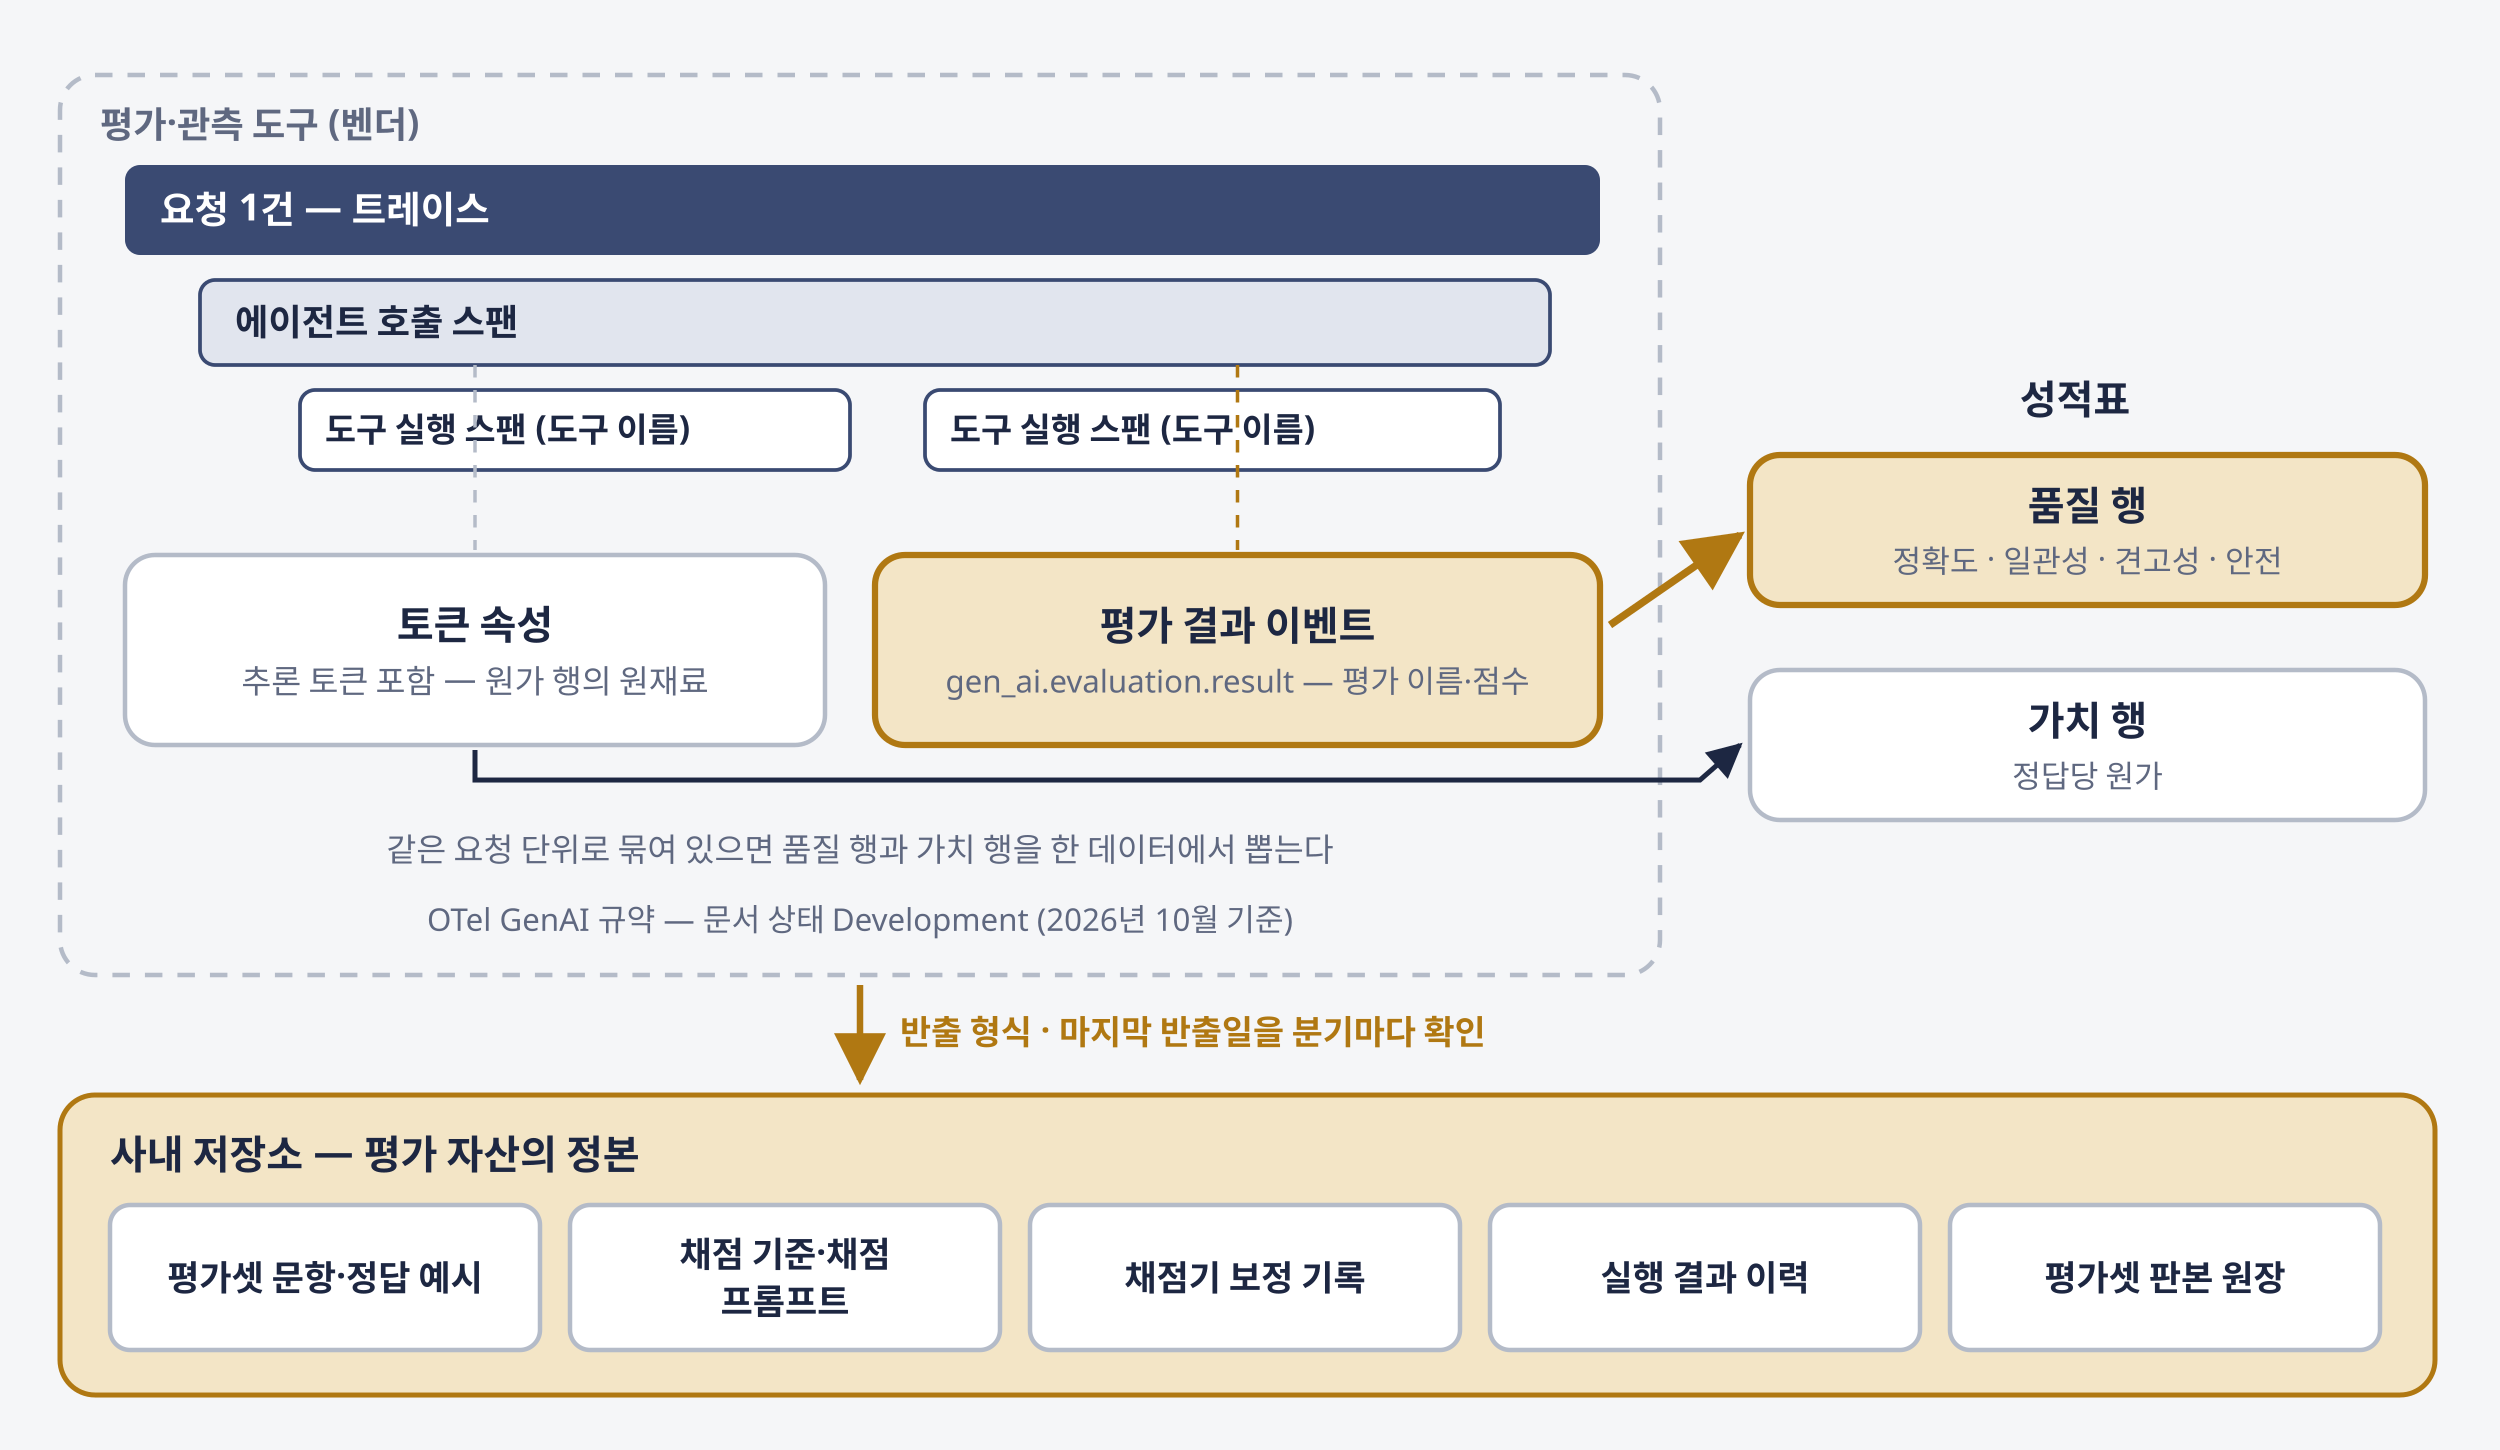
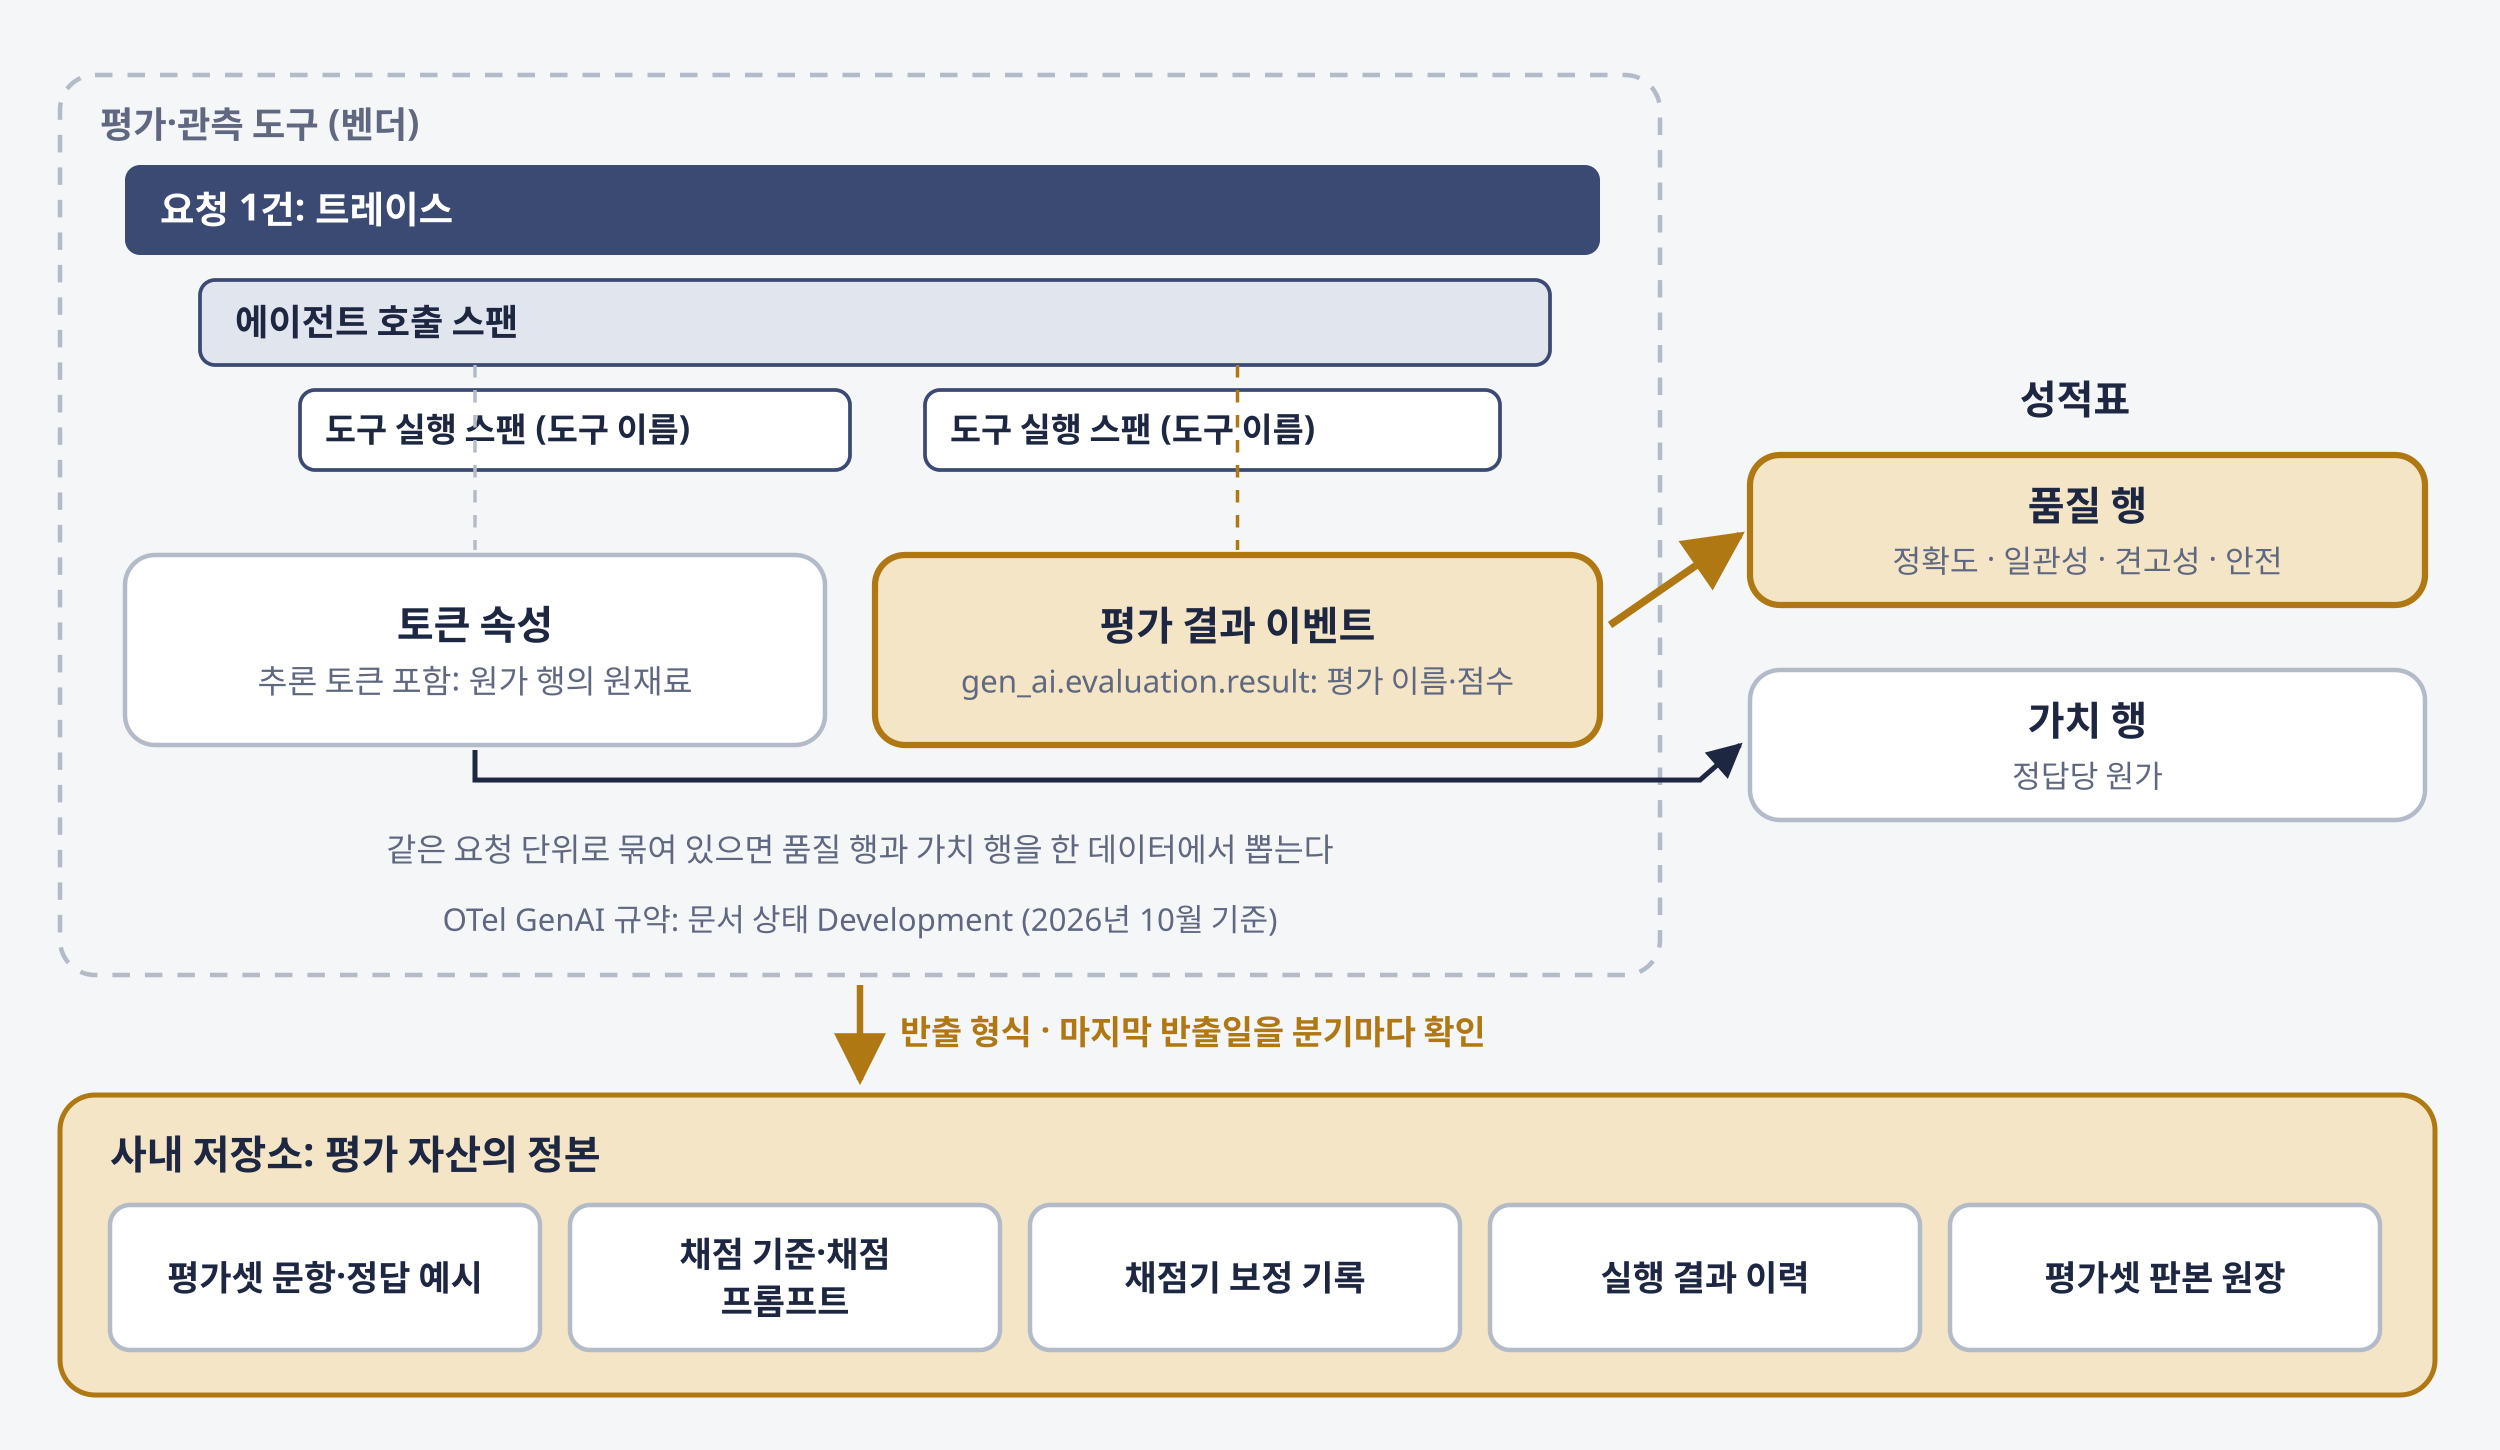
<svg xmlns="http://www.w3.org/2000/svg" viewBox="0 0 1000 580" role="img" aria-label="한 요청의 트레이스에 실리는 품질·원가와 평가 자산이 벤더 밖으로 나가는 경로" font-family="Pretendard,'Apple SD Gothic Neo','Noto Sans KR',sans-serif">
  <defs>
    <marker id="mi" viewBox="0 0 10 10" refX="9" refY="5" markerWidth="7" markerHeight="7" orient="auto-start-reverse">
      <path d="M0,0L10,5L0,10z" fill="#1D2742" />
    </marker>
    <marker id="mc" viewBox="0 0 10 10" refX="9" refY="5" markerWidth="8" markerHeight="8" orient="auto-start-reverse">
      <path d="M0,0L10,5L0,10z" fill="#B07812" />
    </marker>
  </defs>
  <rect width="1000" height="580" fill="#F5F6F8" />
  <rect x="24" y="30" width="640" height="360" rx="14" fill="none" stroke="#B4BBC8" stroke-width="1.8" stroke-dasharray="7 6" />
  <text fill="#5F6880" font-size="14.5" font-weight="700" text-anchor="start" dominant-baseline="middle">
    <tspan x="40.0" y="50.0">평가·관측 도구 (벤더)</tspan>
  </text>
  <rect x="50.0" y="66.0" width="590.0" height="36.0" rx="6" fill="#3A4A72" stroke="none" stroke-width="0" />
  <text fill="#FFFFFF" font-size="15" font-weight="700" text-anchor="start" dominant-baseline="middle">
-     <tspan x="64.0" y="84.0">요청 1건 — 트레이스</tspan>
+     <tspan x="64.0" y="84.0">요청 1건: 트레이스</tspan>
  </text>
  <rect x="80.0" y="112.0" width="540.0" height="34.0" rx="6" fill="#E1E5EE" stroke="#3A4A72" stroke-width="1.5" />
  <text fill="#1D2742" font-size="14.5" font-weight="700" text-anchor="start" dominant-baseline="middle">
    <tspan x="94.0" y="129.0">에이전트 호출 스팬</tspan>
  </text>
  <rect x="120.0" y="156.0" width="220.0" height="32.0" rx="6" fill="#FFFFFF" stroke="#3A4A72" stroke-width="1.5" />
  <text fill="#1D2742" font-size="13.5" font-weight="700" text-anchor="start" dominant-baseline="middle">
    <tspan x="130.0" y="172.0">도구 실행 스팬 (도구 이름)</tspan>
  </text>
  <rect x="370.0" y="156.0" width="230.0" height="32.0" rx="6" fill="#FFFFFF" stroke="#3A4A72" stroke-width="1.5" />
  <text fill="#1D2742" font-size="13.5" font-weight="700" text-anchor="start" dominant-baseline="middle">
    <tspan x="380.0" y="172.0">도구 실행 스팬 (도구 이름)</tspan>
  </text>
  <rect x="50" y="222" width="280" height="76" rx="12" fill="#FFFFFF" stroke="#B4BBC8" stroke-width="1.8" />
  <text x="190.0" y="255.7" fill="#1D2742" font-size="16" font-weight="700" text-anchor="middle">토큰 속성</text>
-   <text x="190.0" y="277.2" fill="#5F6880" font-size="13" font-weight="400" text-anchor="middle">추론 토큰 포함 — 원가 행의 원재료</text>
+   <text x="190.0" y="277.2" fill="#5F6880" font-size="13" font-weight="400" text-anchor="middle">추론 토큰 포함: 원가 행의 원재료</text>
  <rect x="350" y="222" width="290" height="76" rx="12" fill="#F3E5C6" stroke="#B07812" stroke-width="2.5" />
  <text x="495.0" y="256.1" fill="#1D2742" font-size="16" font-weight="700" text-anchor="middle">평가 결과 이벤트</text>
-   <text x="495.0" y="277.0" fill="#5F6880" font-size="12.5" font-weight="400" text-anchor="middle">gen_ai.evaluation.result — 평가 이름·점수</text>
+   <text x="495.0" y="277.0" fill="#5F6880" font-size="12.5" font-weight="400" text-anchor="middle">gen_ai.evaluation.result: 평가 이름·점수</text>
  <line x1="190" y1="146" x2="190" y2="220" stroke="#B4BBC8" stroke-width="1.4" stroke-dasharray="5 5" />
  <line x1="495" y1="146" x2="495" y2="220" stroke="#B07812" stroke-width="1.4" stroke-dasharray="5 5" />
  <text fill="#5F6880" font-size="13" font-weight="400" text-anchor="middle" dominant-baseline="middle">
    <tspan x="344.0" y="340.0">같은 요청 단위로 묶여 있으면 품질 행과 가치 행을 한 데이터에서 뽑는다</tspan>
  </text>
  <text fill="#5F6880" font-size="12.5" font-weight="400" text-anchor="middle" dominant-baseline="middle">
-     <tspan x="344.0" y="368.0">OTel GenAI 규약 — 문서 상태 Development (2026년 10월 기준)</tspan>
+     <tspan x="344.0" y="368.0">OTel GenAI 규약: 문서 상태 Development (2026년 10월 기준)</tspan>
  </text>
  <text fill="#1D2742" font-size="16" font-weight="700" text-anchor="middle" dominant-baseline="middle">
    <tspan x="830.0" y="160.0">성적표</tspan>
  </text>
  <rect x="700" y="182" width="270" height="60" rx="12" fill="#F3E5C6" stroke="#B07812" stroke-width="2.5" />
  <text x="835.0" y="208.1" fill="#1D2742" font-size="16" font-weight="700" text-anchor="middle">품질 행</text>
  <text x="835.0" y="229.0" fill="#5F6880" font-size="12.5" font-weight="400" text-anchor="middle">정확도 · 일관성 · 견고성 · 안전</text>
  <rect x="700" y="268" width="270" height="60" rx="12" fill="#FFFFFF" stroke="#B4BBC8" stroke-width="1.8" />
  <text x="835.0" y="294.1" fill="#1D2742" font-size="16" font-weight="700" text-anchor="middle">가치 행</text>
  <text x="835.0" y="315.0" fill="#5F6880" font-size="12.5" font-weight="400" text-anchor="middle">정답당 원가</text>
  <path d="M644,250 L696,214" fill="none" stroke="#B07812" stroke-width="3" marker-end="url(#mc)" />
  <path d="M190,300 L190,312 L680,312 L696,298" fill="none" stroke="#1D2742" stroke-width="2" marker-end="url(#mi)" />
  <path d="M344,394 L344,432" fill="none" stroke="#B07812" stroke-width="2.6" marker-end="url(#mc)" />
  <text fill="#B07812" font-size="13.5" font-weight="700" text-anchor="start" dominant-baseline="middle">
    <tspan x="360.0" y="413.0">반출 형식 · 마지막 반출일을 분기마다 확인</tspan>
  </text>
  <rect x="24.0" y="438.0" width="950.0" height="120.0" rx="14" fill="#F3E5C6" stroke="#B07812" stroke-width="2" />
  <text fill="#1D2742" font-size="16" font-weight="700" text-anchor="start" dominant-baseline="middle">
-     <tspan x="44.0" y="462.0">사내 저장소 — 평가 자산의 정본</tspan>
+     <tspan x="44.0" y="462.0">사내 저장소: 평가 자산의 정본</tspan>
  </text>
  <rect x="44" y="482" width="172" height="58" rx="8" fill="#FFFFFF" stroke="#B4BBC8" stroke-width="1.8" />
  <text x="130.0" y="516.2" fill="#1D2742" font-size="14" font-weight="700" text-anchor="middle">평가셋 문항·정답 예시</text>
  <rect x="228" y="482" width="172" height="58" rx="8" fill="#FFFFFF" stroke="#B4BBC8" stroke-width="1.8" />
  <text x="314.0" y="506.8" fill="#1D2742" font-size="14" font-weight="700" text-anchor="middle">채점 기준·채점</text>
  <text x="314.0" y="525.7" fill="#1D2742" font-size="14" font-weight="700" text-anchor="middle">프롬프트</text>
  <rect x="412" y="482" width="172" height="58" rx="8" fill="#FFFFFF" stroke="#B4BBC8" stroke-width="1.8" />
  <text x="498.0" y="516.2" fill="#1D2742" font-size="14" font-weight="700" text-anchor="middle">채점기 보정 기록</text>
  <rect x="596" y="482" width="172" height="58" rx="8" fill="#FFFFFF" stroke="#B4BBC8" stroke-width="1.8" />
  <text x="682.0" y="516.2" fill="#1D2742" font-size="14" font-weight="700" text-anchor="middle">실행 결과 이력</text>
  <rect x="780" y="482" width="172" height="58" rx="8" fill="#FFFFFF" stroke="#B4BBC8" stroke-width="1.8" />
  <text x="866.0" y="516.2" fill="#1D2742" font-size="14" font-weight="700" text-anchor="middle">평가셋 판본 원장</text>
</svg>
